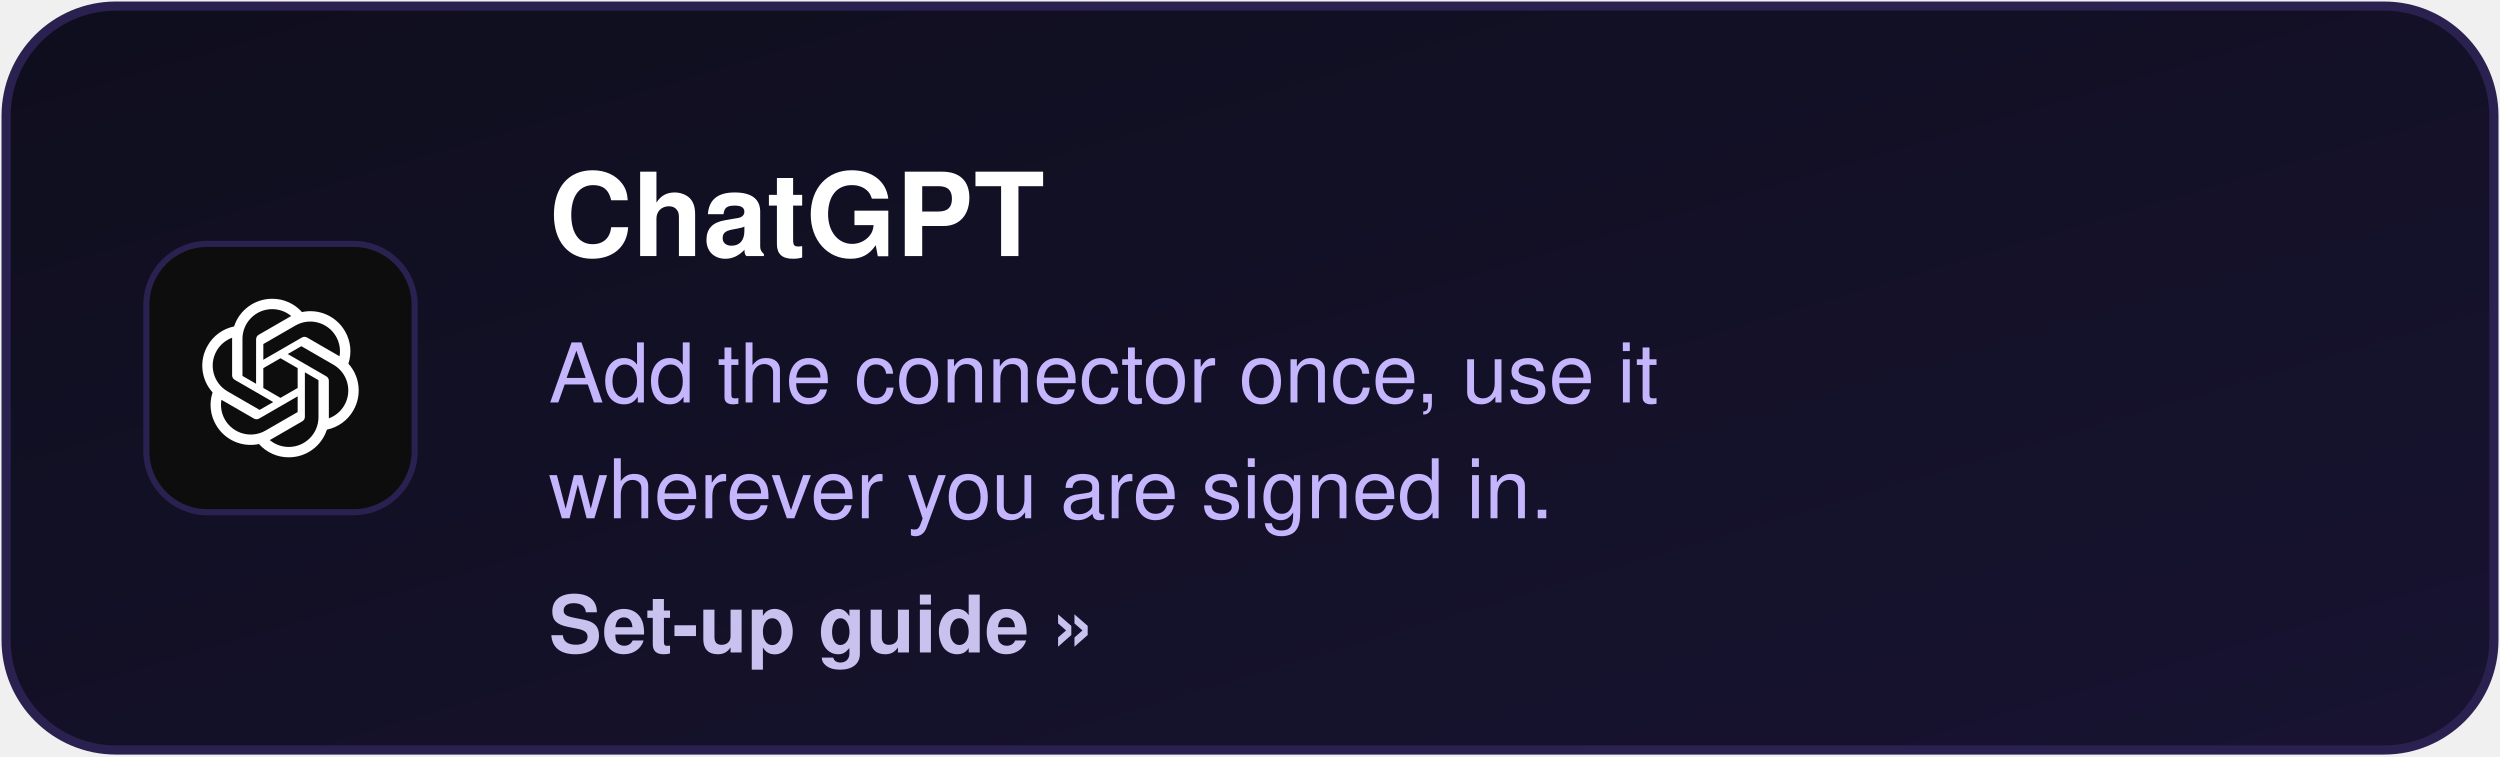
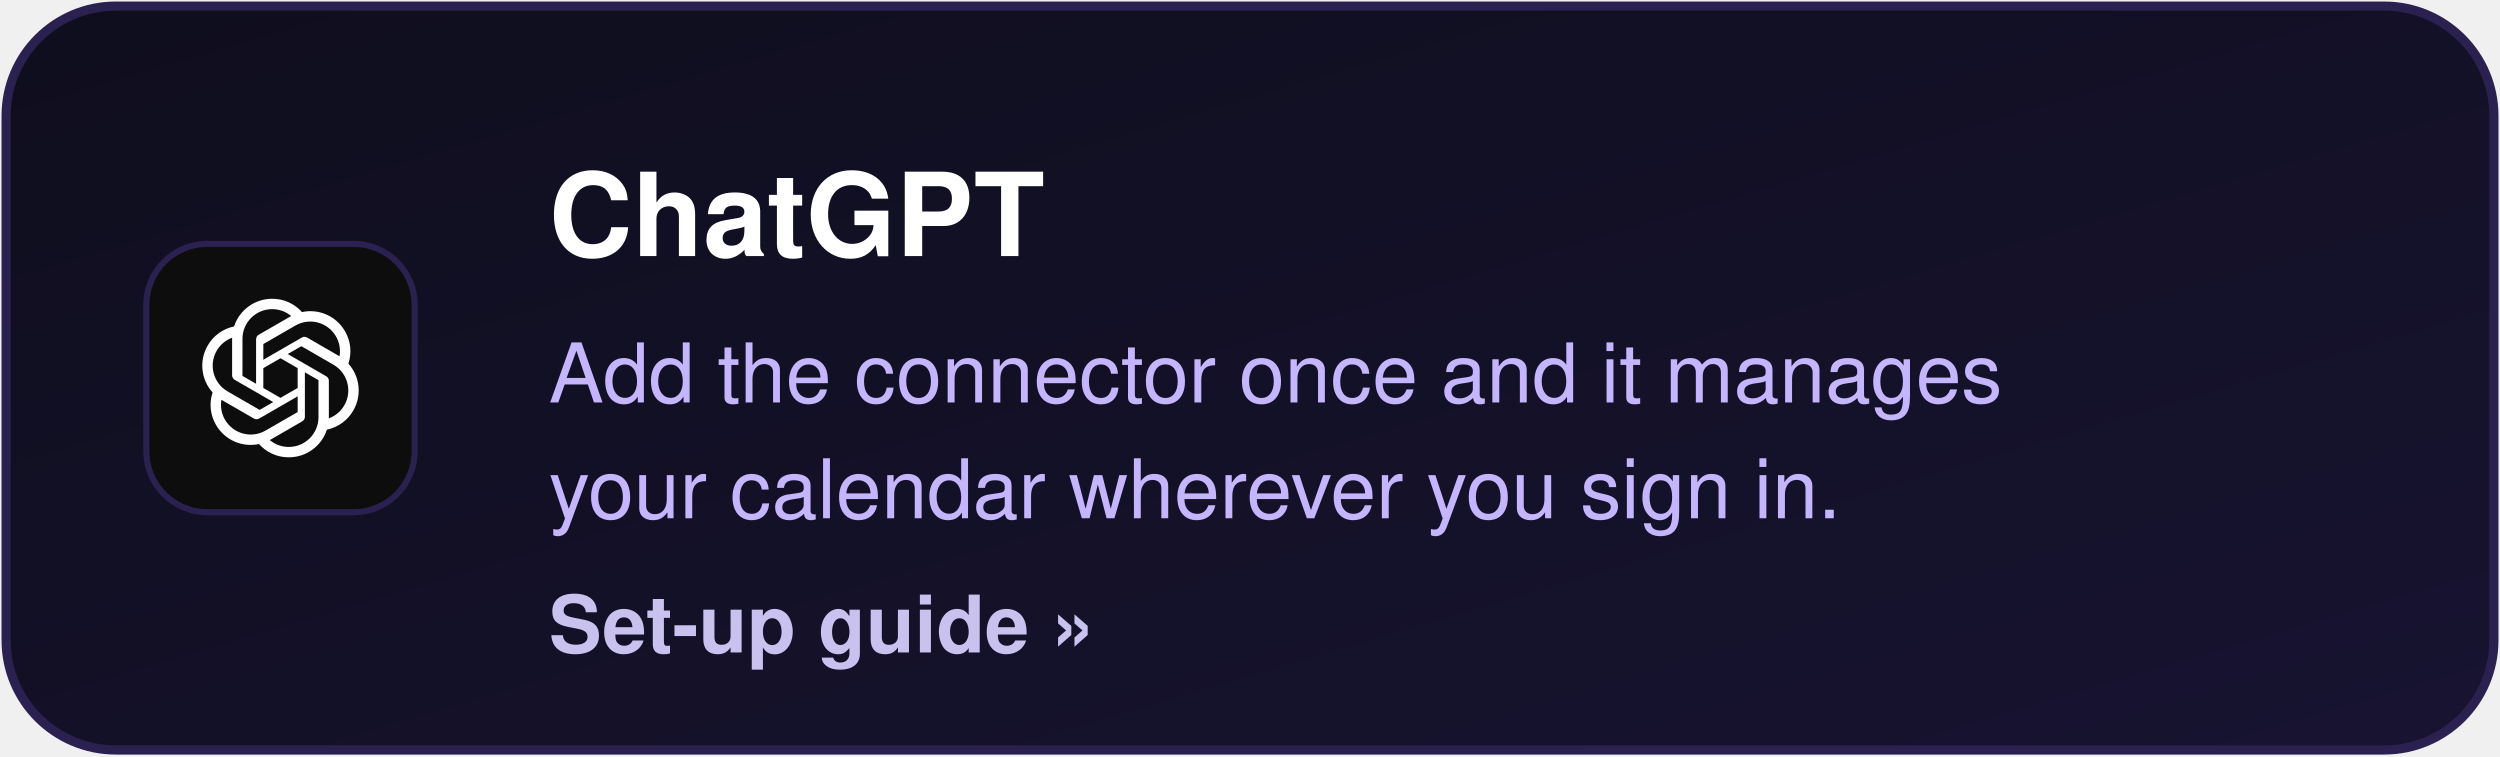
- <svg xmlns="http://www.w3.org/2000/svg" width="410" height="124" viewBox="0 0 410 124" role="img" aria-label="ChatGPT: add the connector once, use it wherever you are signed in.">
+ <svg xmlns="http://www.w3.org/2000/svg" width="410" height="124" viewBox="0 0 410 124" role="img" aria-label="ChatGPT: add the connector once and it manages your calendar wherever you sign in.">
  <defs>
    <linearGradient id="bg" x1="0" y1="0" x2="1" y2="1">
      <stop offset="0" stop-color="#0f0e1d" />
      <stop offset="1" stop-color="#171331" />
    </linearGradient>
  </defs>
  <rect x="1" y="1" width="408" height="122" rx="18" fill="url(#bg)" stroke="#2a2150" stroke-width="1.5" />
  <rect x="24" y="40" width="44" height="44" rx="10" fill="#0d0d0d" stroke="#2a2150" stroke-width="1" />
  <svg viewBox="0 0 320 320" width="26" height="26" x="33" y="49" fill="#ffffff">
    <path d="m297.06 130.97c7.26-21.79 4.76-45.66-6.85-65.48-17.46-30.4-52.56-46.04-86.84-38.68-15.25-17.18-37.16-26.95-60.13-26.81-35.04-.08-66.13 22.48-76.91 55.82-22.51 4.61-41.94 18.7-53.31 38.67-17.59 30.32-13.58 68.54 9.92 94.54-7.26 21.79-4.76 45.66 6.85 65.48 17.46 30.4 52.56 46.04 86.84 38.68 15.24 17.18 37.16 26.95 60.13 26.8 35.06.09 66.16-22.49 76.94-55.86 22.51-4.61 41.94-18.7 53.31-38.67 17.57-30.32 13.55-68.51-9.94-94.51zm-120.28 168.11c-14.03.02-27.62-4.89-38.39-13.88.49-.26 1.34-.73 1.89-1.07l63.72-36.8c3.26-1.85 5.26-5.32 5.24-9.07v-89.83l26.93 15.55c.29.14.48.42.52.74v74.39c-.04 33.08-26.83 59.9-59.91 59.97zm-128.84-55.03c-7.03-12.14-9.56-26.37-7.15-40.18.47.28 1.3.79 1.89 1.13l63.72 36.8c3.23 1.89 7.23 1.89 10.47 0l77.79-44.92v31.1c.02.32-.13.63-.38.83l-64.41 37.19c-28.69 16.52-65.33 6.7-81.92-21.95zm-16.77-139.09c7-12.16 18.05-21.46 31.21-26.29 0 .55-.03 1.52-.03 2.2v73.61c-.02 3.74 1.98 7.21 5.23 9.06l77.79 44.91-26.93 15.55c-.27.18-.61.21-.91.08l-64.42-37.22c-28.63-16.58-38.45-53.21-21.95-81.89zm221.26 51.49-77.79-44.92 26.93-15.54c.27-.18.61-.21.91-.08l64.42 37.19c28.68 16.57 38.51 53.26 21.94 81.94-7.01 12.14-18.05 21.44-31.2 26.28v-75.81c.03-3.74-1.96-7.2-5.2-9.06zm26.8-40.34c-.47-.29-1.3-.79-1.89-1.13l-63.72-36.8c-3.23-1.89-7.23-1.89-10.47 0l-77.79 44.92v-31.1c-.02-.32.13-.63.38-.83l64.41-37.16c28.69-16.55 65.37-6.7 81.91 22 6.99 12.12 9.52 26.31 7.15 40.1zm-168.51 55.43-26.94-15.55c-.29-.14-.48-.42-.52-.74v-74.39c.02-33.12 26.89-59.96 60.01-59.94 14.01 0 27.57 4.92 38.34 13.88-.49.26-1.33.73-1.89 1.07l-63.72 36.8c-3.26 1.85-5.26 5.31-5.24 9.06l-.04 89.79zm14.63-31.54 34.65-20.01 34.65 20v40.01l-34.65 20-34.65-20z" />
  </svg>
  <text x="90" y="42" font-family="'Segoe UI',Helvetica,Arial,sans-serif" font-size="19" font-weight="700" fill="#ffffff">ChatGPT</text>
-   <text x="90" y="66" font-family="'Segoe UI',Helvetica,Arial,sans-serif" font-size="13.5" fill="#c4b5fd">Add the connector once, use it</text>
-   <text x="90" y="85" font-family="'Segoe UI',Helvetica,Arial,sans-serif" font-size="13.5" fill="#c4b5fd">wherever you are signed in.</text>
+   <text x="90" y="66" font-family="'Segoe UI',Helvetica,Arial,sans-serif" font-size="13.5" fill="#c4b5fd">Add the connector once and it manages</text>
+   <text x="90" y="85" font-family="'Segoe UI',Helvetica,Arial,sans-serif" font-size="13.5" fill="#c4b5fd">your calendar wherever you sign in.</text>
  <text x="90" y="107" font-family="'Segoe UI',Helvetica,Arial,sans-serif" font-size="13" font-weight="600" fill="#c9c2ef">Set-up guide »</text>
</svg>
